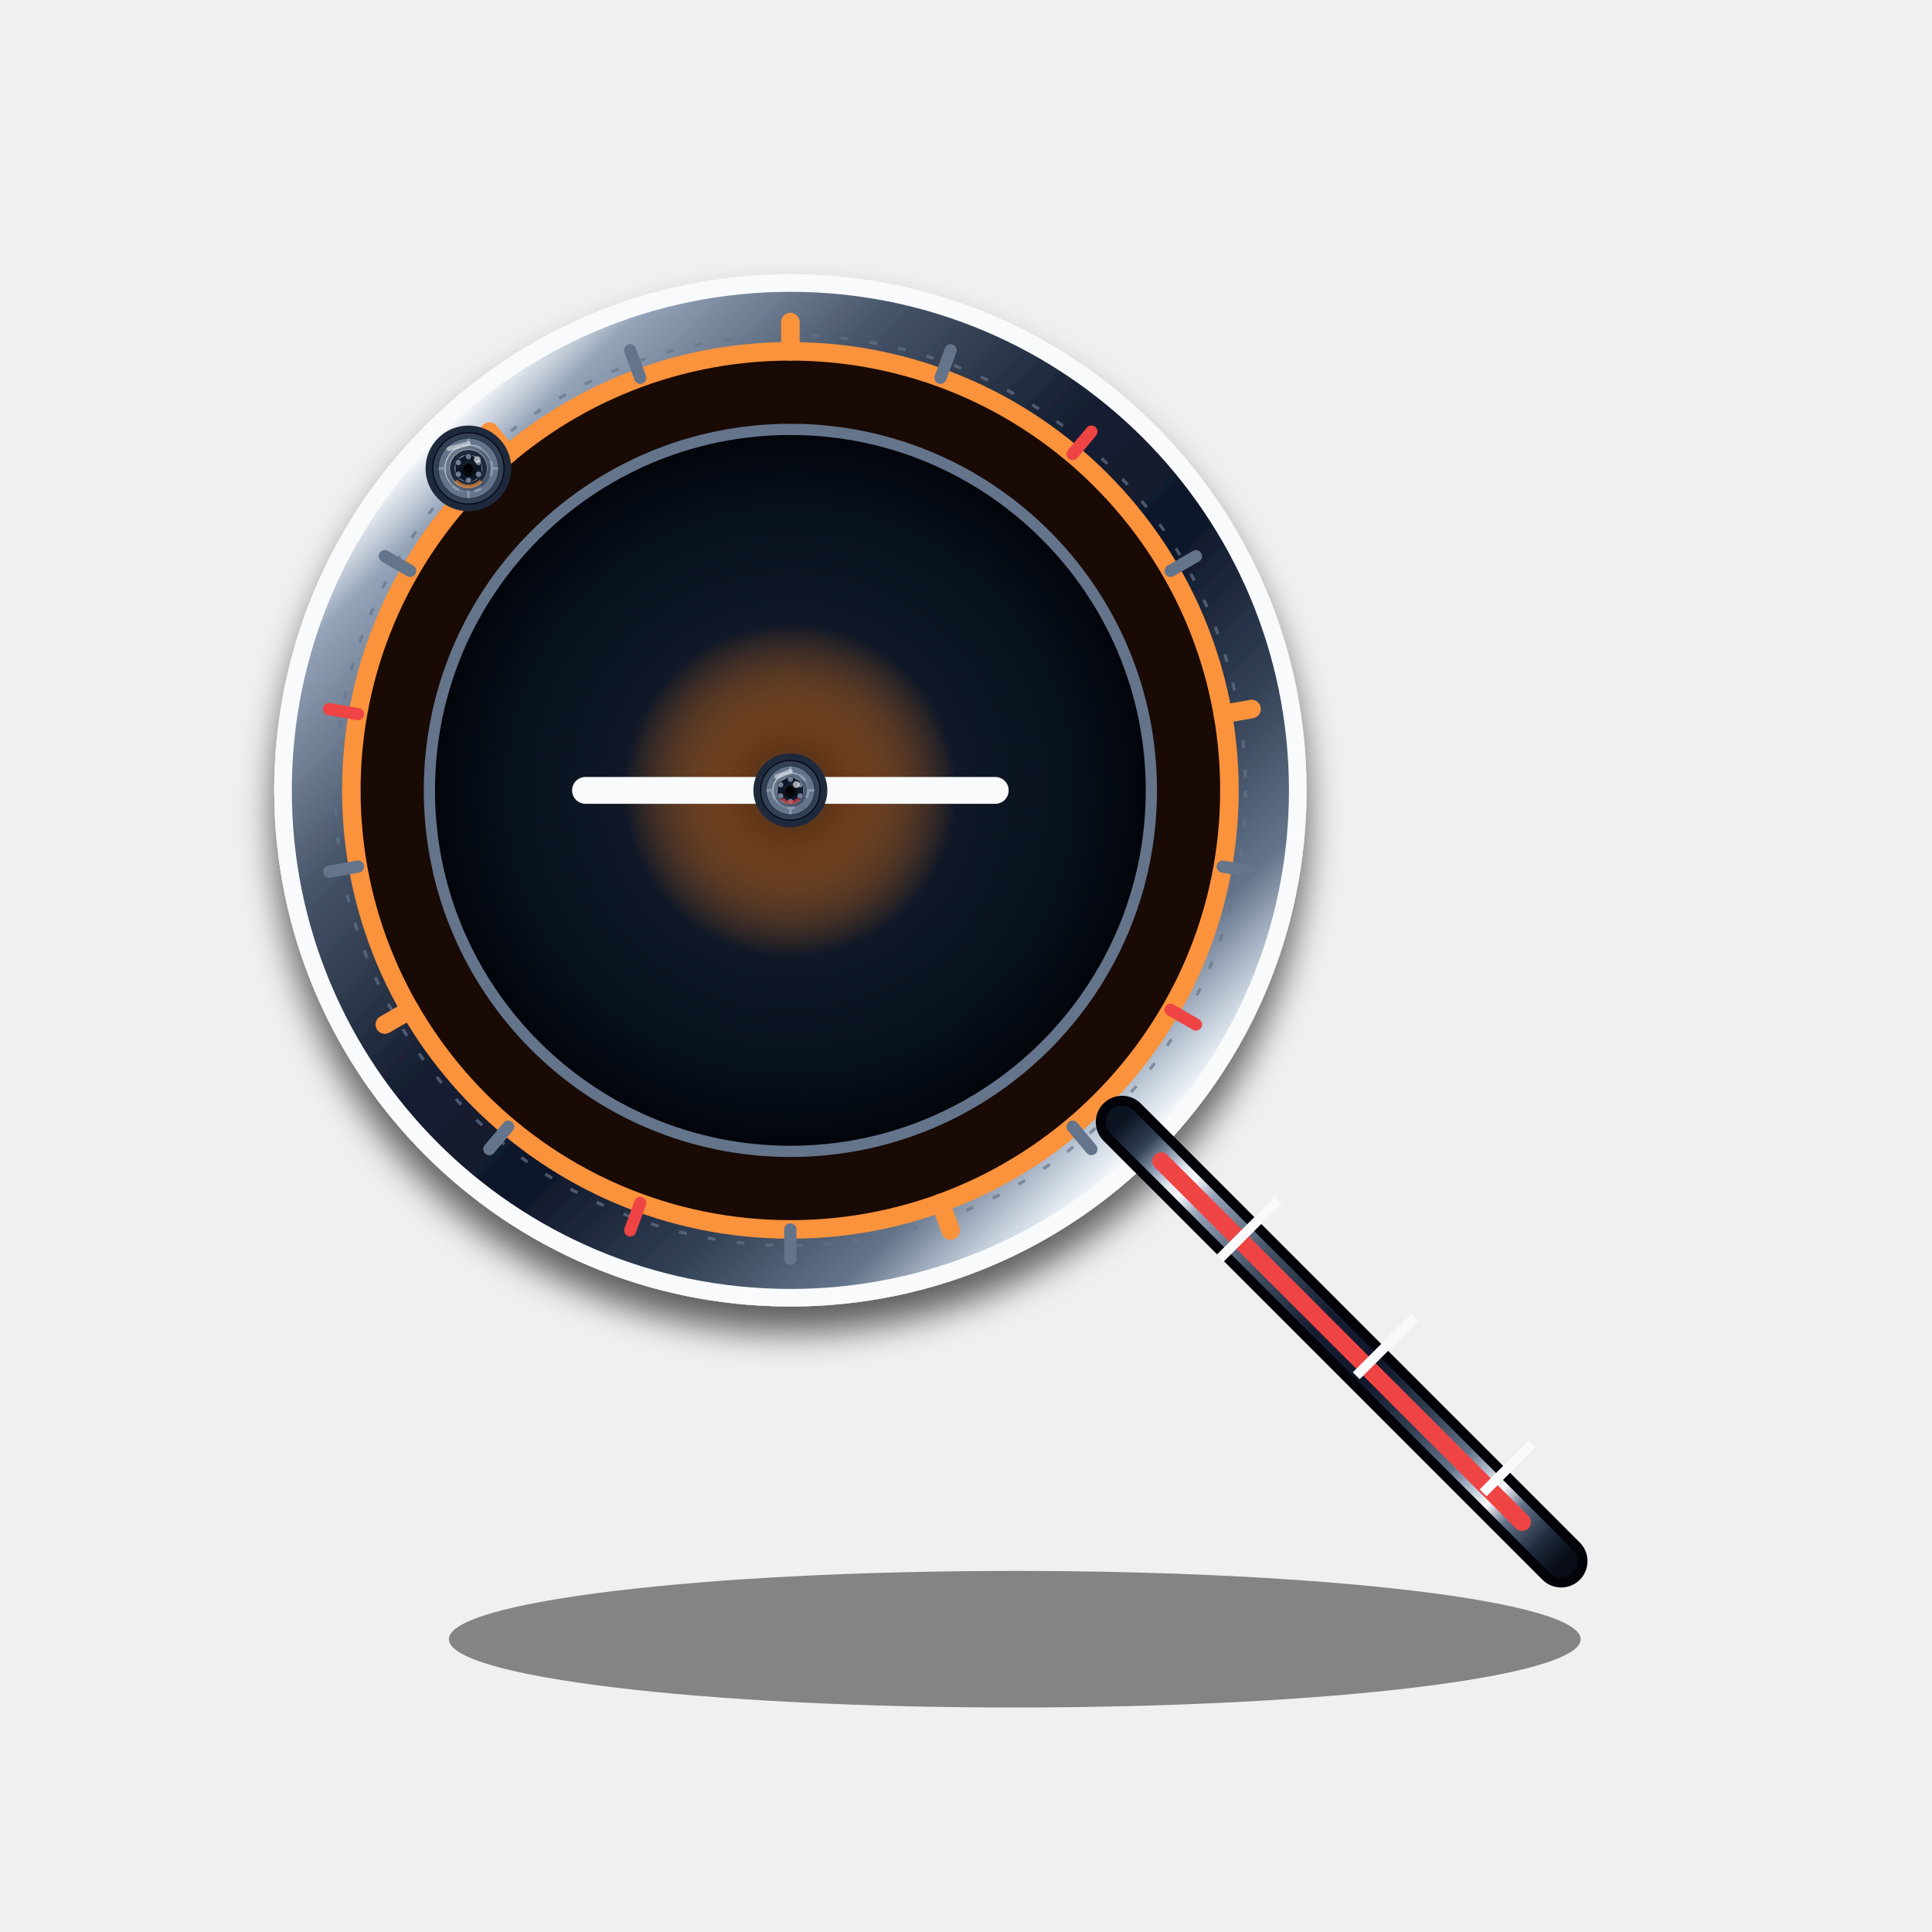
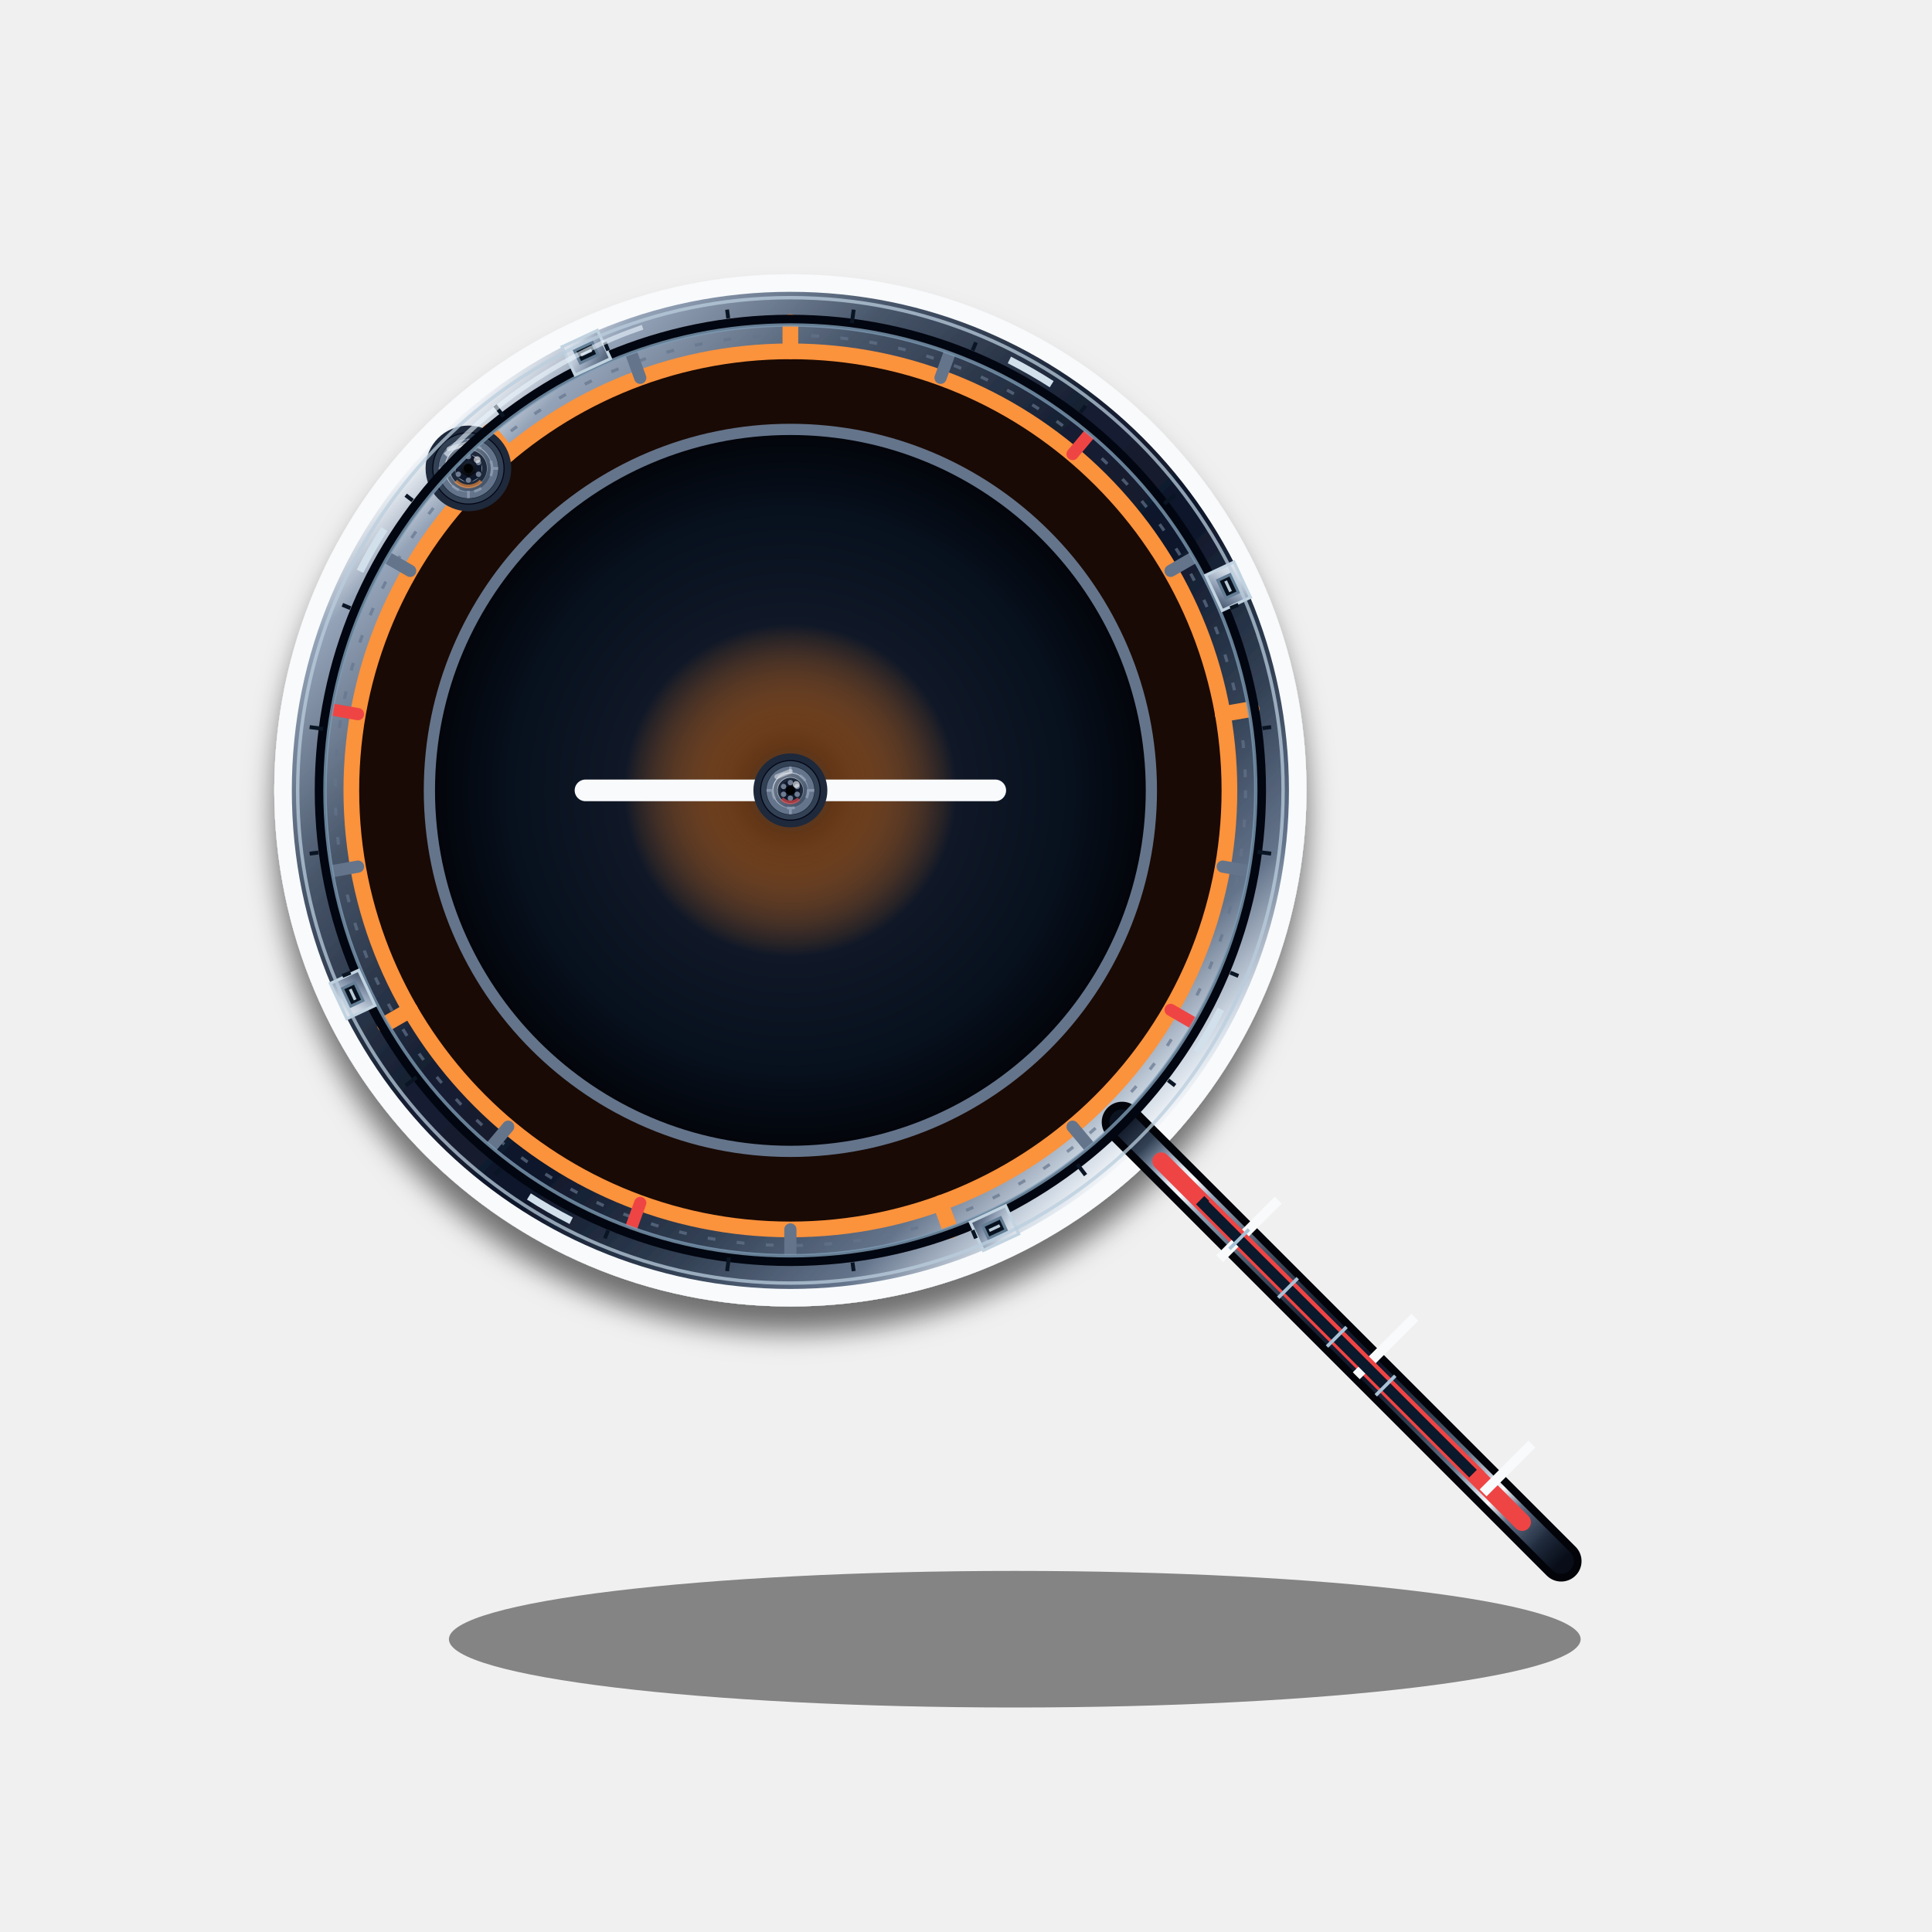
- <svg xmlns="http://www.w3.org/2000/svg" width="200" height="200" viewBox="0 0 200 200" role="img" aria-label="Alejar vista" data-icon="zoom-out" data-semantic="camera optical zoom-out" data-line-treatment="refined" data-component-refinement="precision-components-v13" data-material-finish="micro-etched-v13" data-mounting-grammar="equipment-mounted-controls-independent" data-screw-style="layered-hex-socket" shape-rendering="geometricPrecision">
+ <svg xmlns="http://www.w3.org/2000/svg" width="200" height="200" viewBox="0 0 200 200" role="img" aria-label="Alejar vista" data-icon="zoom-out" data-semantic="camera optical zoom-out" data-line-treatment="refined" data-component-refinement="precision-components-v15" data-material-finish="micro-etched-v15" data-mounting-grammar="equipment-mounted-controls-independent" data-screw-style="layered-hex-socket" shape-rendering="geometricPrecision">
  <style>.alive{transform-box:fill-box;transform-origin:center;animation:zoom-out-alive 4.8s ease-in-out infinite}.pulse{animation:zoom-out-pulse 2.1s ease-in-out infinite}.blink{animation:zoom-out-blink 2.7s ease-in-out infinite}.orbit,.mechanical{transform-box:fill-box;transform-origin:center;animation:zoom-out-orbit 14s linear infinite}.mechanical{animation-duration:18s}.orbit.reverse{animation-direction:reverse}.flow{animation:zoom-out-flow 3s linear infinite}.scan{animation:zoom-out-scan 3.8s ease-in-out infinite}.breath{transform-box:fill-box;transform-origin:center;animation:zoom-out-breath 4.2s ease-in-out infinite}@keyframes zoom-out-alive{50%{transform:translateY(-1px)}}@keyframes zoom-out-pulse{50%{opacity:.38}}@keyframes zoom-out-blink{50%{opacity:.58}}@keyframes zoom-out-orbit{to{transform:rotate(360deg)}}@keyframes zoom-out-flow{to{stroke-dashoffset:-39}}@keyframes zoom-out-scan{0%,100%{transform:translateY(-15px);opacity:.25}50%{transform:translateY(15px);opacity:1}}@keyframes zoom-out-breath{50%{transform:scale(1.018)}}@media(prefers-reduced-motion:reduce){.alive,.pulse,.blink,.orbit,.mechanical,.flow,.scan,.breath{animation:none}}</style>
  <defs>
    <linearGradient id="metal" x1="0" y1="0" x2="1" y2="1">
      <stop stop-color="#0b1220" />
      <stop offset=".055" stop-color="#334155" />
      <stop offset=".095" stop-color="#94a3b8" />
      <stop offset=".125" stop-color="#e2e8f0" />
      <stop offset=".15" stop-color="#f8fafc" />
      <stop offset=".19" stop-color="#94a3b8" />
      <stop offset=".31" stop-color="#475569" />
      <stop offset=".45" stop-color="#172033" />
      <stop offset=".57" stop-color="#0f172a" />
      <stop offset=".68" stop-color="#334155" />
      <stop offset=".77" stop-color="#64748b" />
      <stop offset=".825" stop-color="#cbd5e1" />
      <stop offset=".85" stop-color="#f8fafc" />
      <stop offset=".89" stop-color="#64748b" />
      <stop offset=".955" stop-color="#1e293b" />
      <stop offset="1" stop-color="#080d18" />
    </linearGradient>
    <linearGradient id="dark-metal" x1="0" y1="0" x2="1" y2="1">
      <stop stop-color="#64748b" />
      <stop offset=".04" stop-color="#a8b5c7" />
      <stop offset=".07" stop-color="#475569" />
      <stop offset=".15" stop-color="#1e293b" />
      <stop offset=".31" stop-color="#0b1424" />
      <stop offset=".47" stop-color="#050b16" />
      <stop offset=".59" stop-color="#111827" />
      <stop offset=".7" stop-color="#253248" />
-       <stop offset=".79" stop-color="#64748b" />
-       <stop offset=".825" stop-color="#94a3b8" />
-       <stop offset=".86" stop-color="#334155" />
+       <stop offset=".79" stop-color="#475569" />
+       <stop offset=".815" stop-color="#718198" />
+       <stop offset=".84" stop-color="#334155" />
      <stop offset=".92" stop-color="#111827" />
      <stop offset="1" stop-color="#020617" />
    </linearGradient>
    <linearGradient id="screw-metal" x1="0" y1="0" x2="1" y2="1">
      <stop stop-color="#e2e8f0" />
      <stop offset=".28" stop-color="#cbd5e1" />
      <stop offset=".58" stop-color="#94a3b8" />
      <stop offset=".82" stop-color="#64748b" />
      <stop offset="1" stop-color="#475569" />
    </linearGradient>
    <linearGradient id="screw-socket" x1="0" y1="0" x2="0" y2="1">
      <stop stop-color="#1e293b" />
      <stop offset="1" stop-color="#000" />
    </linearGradient>
    <linearGradient id="accent" x1="0" y1="0" x2="1" y2="1">
      <stop stop-color="#fb923c" />
      <stop offset=".56" stop-color="#ef4444" />
      <stop offset="1" stop-color="#f8fafc" />
    </linearGradient>
    <radialGradient id="glass">
      <stop stop-color="#f8fafc" stop-opacity=".18" />
      <stop offset=".12" stop-color="#fb923c" stop-opacity=".32" />
      <stop offset=".46" stop-color="#101827" />
      <stop offset=".78" stop-color="#07101d" />
      <stop offset="1" stop-color="#020409" />
    </radialGradient>
    <filter id="shadow" x="-45%" y="-45%" width="190%" height="200%">
-       <feDropShadow dx="0" dy="2.6" stdDeviation="1.8" flood-color="#000" flood-opacity=".62" />
+       <feDropShadow dx="0" dy="2.6" stdDeviation="1.45" flood-color="#000" flood-opacity=".54" />
    </filter>
    <filter id="soft-glow" x="-70%" y="-70%" width="240%" height="240%">
-       <feGaussianBlur stdDeviation=".52" result="blur" />
+       <feGaussianBlur stdDeviation=".42" result="blur" />
      <feMerge>
        <feMergeNode in="blur" />
        <feMergeNode in="SourceGraphic" />
      </feMerge>
    </filter>
  </defs>
-   <g data-detail-scale="navigation-readable" data-detail-pass="precision-finish-v13" data-symbol="camera optical zoom-out" transform="translate(100 100) scale(1.01) translate(-100 -100)">
+   <g data-detail-scale="navigation-readable" data-detail-pass="precision-finish-v15" data-symbol="camera optical zoom-out" transform="translate(100 100) scale(1.01) translate(-100 -100)">
    <g class="alive" data-motion="semantic-micro-motion">
      <g data-detail="micro-surface-finish">
        <g data-control-symbol="magnifier-minus">
          <ellipse cx="105" cy="169" rx="58" ry="7" fill="#000" opacity=".45" />
          <circle cx="82" cy="82" r="52" fill="url(#metal)" stroke="#f8fafc" stroke-width="1.8" filter="url(#shadow)" />
-           <circle cx="82" cy="82" r="45" fill="#190a05" stroke="#fb923c" stroke-width="1.9" />
+           <circle cx="82" cy="82" r="45" fill="#190a05" stroke="#fb923c" stroke-width="1.61" />
          <circle cx="82" cy="82" r="37" fill="url(#glass)" stroke="#64748b" stroke-width="1.15" />
          <g data-detail="calibration-ring">
            <circle cx="82" cy="82" r="46.65" fill="none" stroke="#64748b" stroke-width=".32" stroke-dasharray=".8 2.2" opacity=".68" />
-             <path d="M82 34v3" transform="rotate(0 82 82)" stroke="#fb923c" stroke-width="1.9" stroke-linecap="round" />
+             <path d="M82 34v3" transform="rotate(0 82 82)" stroke="#fb923c" stroke-width="1.61" stroke-linecap="round" />
            <path d="M82 34v3" transform="rotate(20 82 82)" stroke="#64748b" stroke-width="1.25" stroke-linecap="round" />
            <path d="M82 34v3" transform="rotate(40 82 82)" stroke="#ef4444" stroke-width="1.25" stroke-linecap="round" />
            <path d="M82 34v3" transform="rotate(60 82 82)" stroke="#64748b" stroke-width="1.25" stroke-linecap="round" />
-             <path d="M82 34v3" transform="rotate(80 82 82)" stroke="#fb923c" stroke-width="1.9" stroke-linecap="round" />
+             <path d="M82 34v3" transform="rotate(80 82 82)" stroke="#fb923c" stroke-width="1.61" stroke-linecap="round" />
            <path d="M82 34v3" transform="rotate(100 82 82)" stroke="#64748b" stroke-width="1.25" stroke-linecap="round" />
            <path d="M82 34v3" transform="rotate(120 82 82)" stroke="#ef4444" stroke-width="1.25" stroke-linecap="round" />
            <path d="M82 34v3" transform="rotate(140 82 82)" stroke="#64748b" stroke-width="1.25" stroke-linecap="round" />
-             <path d="M82 34v3" transform="rotate(160 82 82)" stroke="#fb923c" stroke-width="1.9" stroke-linecap="round" />
+             <path d="M82 34v3" transform="rotate(160 82 82)" stroke="#fb923c" stroke-width="1.61" stroke-linecap="round" />
            <path d="M82 34v3" transform="rotate(180 82 82)" stroke="#64748b" stroke-width="1.25" stroke-linecap="round" />
            <path d="M82 34v3" transform="rotate(200 82 82)" stroke="#ef4444" stroke-width="1.25" stroke-linecap="round" />
            <path d="M82 34v3" transform="rotate(220 82 82)" stroke="#64748b" stroke-width="1.25" stroke-linecap="round" />
-             <path d="M82 34v3" transform="rotate(240 82 82)" stroke="#fb923c" stroke-width="1.9" stroke-linecap="round" />
+             <path d="M82 34v3" transform="rotate(240 82 82)" stroke="#fb923c" stroke-width="1.61" stroke-linecap="round" />
            <path d="M82 34v3" transform="rotate(260 82 82)" stroke="#64748b" stroke-width="1.25" stroke-linecap="round" />
            <path d="M82 34v3" transform="rotate(280 82 82)" stroke="#ef4444" stroke-width="1.25" stroke-linecap="round" />
            <path d="M82 34v3" transform="rotate(300 82 82)" stroke="#64748b" stroke-width="1.25" stroke-linecap="round" />
-             <path d="M82 34v3" transform="rotate(320 82 82)" stroke="#fb923c" stroke-width="1.9" stroke-linecap="round" />
+             <path d="M82 34v3" transform="rotate(320 82 82)" stroke="#fb923c" stroke-width="1.61" stroke-linecap="round" />
            <path d="M82 34v3" transform="rotate(340 82 82)" stroke="#64748b" stroke-width="1.25" stroke-linecap="round" />
          </g>
-           <path d="M61 82h42" stroke="#f8fafc" stroke-width="2.75" stroke-linecap="round" />
-           <path d="m116 116 45 45" stroke="#020409" stroke-width="5.4" stroke-linecap="round" />
-           <path d="m116 116 45 45" stroke="url(#metal)" stroke-width="3.35" stroke-linecap="round" />
+           <path d="M61 82h42" stroke="#f8fafc" stroke-width="2.22" stroke-linecap="round" />
+           <path d="m116 116 45 45" stroke="#020409" stroke-width="4.18" stroke-linecap="round" />
+           <path d="m116 116 45 45" stroke="url(#metal)" stroke-width="2.59" stroke-linecap="round" />
          <path d="m120 120 37 37" stroke="#ef4444" stroke-width="1.8" stroke-linecap="round" />
          <path d="m126 130 6-6m8 18 6-6m7 18 5-5" stroke="#f8fafc" stroke-width="1" />
          <g transform="translate(49 49)" data-detail="hex-socket-screw">
            <circle r="4.05" fill="#020617" stroke="#1e293b" stroke-width=".68" />
            <circle r="3.35" fill="#0f172a" stroke="#334155" stroke-width=".5" />
            <circle r="2.75" fill="url(#screw-metal)" stroke="#64748b" stroke-width=".62" />
            <circle r="2.15" fill="none" stroke="#334155" stroke-width=".4" opacity=".65" />
            <g data-detail="screw-machining-index" fill="none" stroke="#94a3b8" stroke-width=".28" opacity=".72">
              <circle r="2.42" stroke-dasharray=".8 1.6" />
              <path d="M0 -3.05v.75M0 3.05v-.75M-3.05 0h.75M3.05 0h-.75" />
            </g>
            <circle r="1.65" fill="none" stroke="#1e293b" stroke-width=".5" />
            <polygon points="0.00,-1.21 1.04,-0.60 1.04,0.60 0.00,1.21 -1.04,0.60 -1.04,-0.60" fill="url(#screw-socket)" stroke="#0f172a" stroke-width=".58" />
            <circle cx="0.00" cy="-1.21" r=".28" fill="#94a3b8" opacity=".72" />
            <circle cx="1.04" cy="-0.60" r=".28" fill="#94a3b8" opacity=".72" />
            <circle cx="1.04" cy="0.60" r=".28" fill="#94a3b8" opacity=".72" />
            <circle cx="0.00" cy="1.21" r=".28" fill="#94a3b8" opacity=".72" />
            <circle cx="-1.04" cy="0.60" r=".28" fill="#94a3b8" opacity=".72" />
            <circle cx="-1.04" cy="-0.60" r=".28" fill="#94a3b8" opacity=".72" />
            <circle r="0.48" fill="#000" opacity=".92" />
            <path d="M-2 -2 0 -2.55" fill="none" stroke="#fff" stroke-width=".48" stroke-linecap="round" opacity=".46" />
            <path d="M-1.296 1.296A1.8 1.8 0 0 0 1.296 1.296" fill="none" stroke="#fb923c" stroke-width=".38" opacity=".62" />
            <circle cx="0.9" cy="-0.9" r=".35" fill="#fff" opacity=".6" />
          </g>
          <g transform="translate(82 82)" data-detail="hex-socket-screw">
            <circle r="3.45" fill="#020617" stroke="#1e293b" stroke-width=".68" />
            <circle r="2.75" fill="#0f172a" stroke="#334155" stroke-width=".5" />
            <circle r="2.15" fill="url(#screw-metal)" stroke="#64748b" stroke-width=".62" />
            <circle r="1.55" fill="none" stroke="#334155" stroke-width=".4" opacity=".65" />
            <g data-detail="screw-machining-index" fill="none" stroke="#94a3b8" stroke-width=".28" opacity=".72">
              <circle r="1.82" stroke-dasharray=".8 1.6" />
              <path d="M0 -2.45v.75M0 2.45v-.75M-2.45 0h.75M2.45 0h-.75" />
            </g>
            <circle r="1.05" fill="none" stroke="#1e293b" stroke-width=".5" />
-             <polygon points="0.00,-1.15 1.00,-0.57 1.00,0.57 0.00,1.15 -1.00,0.57 -1.00,-0.58" fill="url(#screw-socket)" stroke="#0f172a" stroke-width=".58" />
-             <circle cx="0.00" cy="-1.15" r=".28" fill="#94a3b8" opacity=".72" />
-             <circle cx="1.00" cy="-0.57" r=".28" fill="#94a3b8" opacity=".72" />
-             <circle cx="1.00" cy="0.57" r=".28" fill="#94a3b8" opacity=".72" />
-             <circle cx="0.00" cy="1.15" r=".28" fill="#94a3b8" opacity=".72" />
-             <circle cx="-1.00" cy="0.57" r=".28" fill="#94a3b8" opacity=".72" />
-             <circle cx="-1.00" cy="-0.58" r=".28" fill="#94a3b8" opacity=".72" />
+             <polygon points="0.00,-0.80 0.70,-0.40 0.70,0.40 0.00,0.80 -0.70,0.40 -0.70,-0.40" fill="url(#screw-socket)" stroke="#0f172a" stroke-width=".58" />
+             <circle cx="0.00" cy="-0.80" r=".28" fill="#94a3b8" opacity=".72" />
+             <circle cx="0.70" cy="-0.40" r=".28" fill="#94a3b8" opacity=".72" />
+             <circle cx="0.70" cy="0.40" r=".28" fill="#94a3b8" opacity=".72" />
+             <circle cx="0.00" cy="0.80" r=".28" fill="#94a3b8" opacity=".72" />
+             <circle cx="-0.70" cy="0.40" r=".28" fill="#94a3b8" opacity=".72" />
+             <circle cx="-0.70" cy="-0.40" r=".28" fill="#94a3b8" opacity=".72" />
            <circle r="0.48" fill="#000" opacity=".92" />
            <path d="M-1.4 -1.4 0 -1.95" fill="none" stroke="#fff" stroke-width=".48" stroke-linecap="round" opacity=".46" />
            <path d="M-0.864 0.864A1.2 1.2 0 0 0 0.864 0.864" fill="none" stroke="#ef4444" stroke-width=".38" opacity=".62" />
            <circle cx="0.6" cy="-0.6" r=".35" fill="#fff" opacity=".6" />
+           </g>
+         </g>
+         <g data-detail="precision-control-rim" pointer-events="none" fill="none">
+           <g data-detail="control-recessed-bearing">
+             <circle cx="82" cy="82" r="48.2" stroke="#020610" stroke-width="1.1" />
+             <circle cx="82" cy="82" r="47.7" stroke="#7e9cb5" stroke-width=".35" opacity=".8" />
+             <circle cx="82" cy="82" r="49.5" stroke="#d1e0eb" stroke-width=".75" stroke-dasharray="5 72.754" transform="rotate(27 82 82)" />
+           </g>
+           <g data-detail="control-bearing-retainers">
+             <g transform="rotate(65 82 82)">
+               <path d="M80 30.9h4v3.2h-4Z" fill="url(#screw-metal)" stroke="#c1d3e0" stroke-width=".3" />
+               <path d="M81 31.8h2v1.4h-2Z" fill="#07121e" stroke="#637d94" stroke-width=".3" />
+               <path d="M81.4 32.5h1.2" stroke="#bacad7" stroke-width=".3" />
+             </g>
+             <g transform="rotate(155 82 82)">
+               <path d="M80 30.9h4v3.2h-4Z" fill="url(#screw-metal)" stroke="#c1d3e0" stroke-width=".3" />
+               <path d="M81 31.8h2v1.4h-2Z" fill="#07121e" stroke="#637d94" stroke-width=".3" />
+               <path d="M81.4 32.5h1.2" stroke="#bacad7" stroke-width=".3" />
+             </g>
+             <g transform="rotate(245 82 82)">
+               <path d="M80 30.9h4v3.2h-4Z" fill="url(#screw-metal)" stroke="#c1d3e0" stroke-width=".3" />
+               <path d="M81 31.8h2v1.4h-2Z" fill="#07121e" stroke="#637d94" stroke-width=".3" />
+               <path d="M81.4 32.5h1.2" stroke="#bacad7" stroke-width=".3" />
+             </g>
+             <g transform="rotate(335 82 82)">
+               <path d="M80 30.9h4v3.2h-4Z" fill="url(#screw-metal)" stroke="#c1d3e0" stroke-width=".3" />
+               <path d="M81 31.8h2v1.4h-2Z" fill="#07121e" stroke="#637d94" stroke-width=".3" />
+               <path d="M81.4 32.5h1.2" stroke="#bacad7" stroke-width=".3" />
+             </g>
+           </g>
+           <circle cx="82" cy="82" r="50.5" stroke="#bacddd" stroke-width=".35" opacity=".75" />
+           <path d="M82 32.3v1.4" transform="rotate(7.5 82 82)" stroke="#0a1524" stroke-width=".4" />
+           <path d="M82 32.3v0.9" transform="rotate(22.5 82 82)" stroke="#0a1524" stroke-width=".4" />
+           <path d="M82 32.3v0.9" transform="rotate(37.5 82 82)" stroke="#0a1524" stroke-width=".4" />
+           <path d="M82 32.3v1.4" transform="rotate(52.5 82 82)" stroke="#0a1524" stroke-width=".4" />
+           <path d="M82 32.3v0.9" transform="rotate(67.5 82 82)" stroke="#0a1524" stroke-width=".4" />
+           <path d="M82 32.3v0.9" transform="rotate(82.5 82 82)" stroke="#0a1524" stroke-width=".4" />
+           <path d="M82 32.3v1.4" transform="rotate(97.5 82 82)" stroke="#0a1524" stroke-width=".4" />
+           <path d="M82 32.3v0.9" transform="rotate(112.5 82 82)" stroke="#0a1524" stroke-width=".4" />
+           <path d="M82 32.3v0.9" transform="rotate(127.5 82 82)" stroke="#0a1524" stroke-width=".4" />
+           <path d="M82 32.3v1.4" transform="rotate(142.5 82 82)" stroke="#0a1524" stroke-width=".4" />
+           <path d="M82 32.3v0.9" transform="rotate(157.5 82 82)" stroke="#0a1524" stroke-width=".4" />
+           <path d="M82 32.3v0.9" transform="rotate(172.5 82 82)" stroke="#0a1524" stroke-width=".4" />
+           <path d="M82 32.3v1.4" transform="rotate(187.5 82 82)" stroke="#0a1524" stroke-width=".4" />
+           <path d="M82 32.3v0.9" transform="rotate(202.5 82 82)" stroke="#0a1524" stroke-width=".4" />
+           <path d="M82 32.3v0.9" transform="rotate(217.5 82 82)" stroke="#0a1524" stroke-width=".4" />
+           <path d="M82 32.3v1.4" transform="rotate(232.5 82 82)" stroke="#0a1524" stroke-width=".4" />
+           <path d="M82 32.3v0.9" transform="rotate(247.5 82 82)" stroke="#0a1524" stroke-width=".4" />
+           <path d="M82 32.3v0.9" transform="rotate(262.5 82 82)" stroke="#0a1524" stroke-width=".4" />
+           <path d="M82 32.3v1.4" transform="rotate(277.5 82 82)" stroke="#0a1524" stroke-width=".4" />
+           <path d="M82 32.3v0.9" transform="rotate(292.5 82 82)" stroke="#0a1524" stroke-width=".4" />
+           <path d="M82 32.3v0.9" transform="rotate(307.5 82 82)" stroke="#0a1524" stroke-width=".4" />
+           <path d="M82 32.3v1.4" transform="rotate(322.5 82 82)" stroke="#0a1524" stroke-width=".4" />
+           <path d="M82 32.3v0.9" transform="rotate(337.5 82 82)" stroke="#0a1524" stroke-width=".4" />
+           <path d="M82 32.3v0.9" transform="rotate(352.5 82 82)" stroke="#0a1524" stroke-width=".4" />
+           <path d="M46.65 47.66A49.5 49.5 0 0 1 66.85 34.53" stroke="#edf7ff" stroke-width=".5" opacity=".6" />
+           <g data-detail="optical-handle-grip">
+             <path d="m124 124 28 28" stroke="#0a192b" stroke-width="1.2" />
+             <path d="m125 124 28 28" stroke="#ef4444" stroke-width=".4" />
+             <path d="m129 127 -2 2" stroke="#a8c2d7" stroke-width=".35" />
+             <path d="m134 132 -2 2" stroke="#a8c2d7" stroke-width=".35" />
+             <path d="m139 137 -2 2" stroke="#a8c2d7" stroke-width=".35" />
+             <path d="m144 142 -2 2" stroke="#a8c2d7" stroke-width=".35" />
          </g>
        </g>
      </g>
    </g>
  </g>
</svg>
